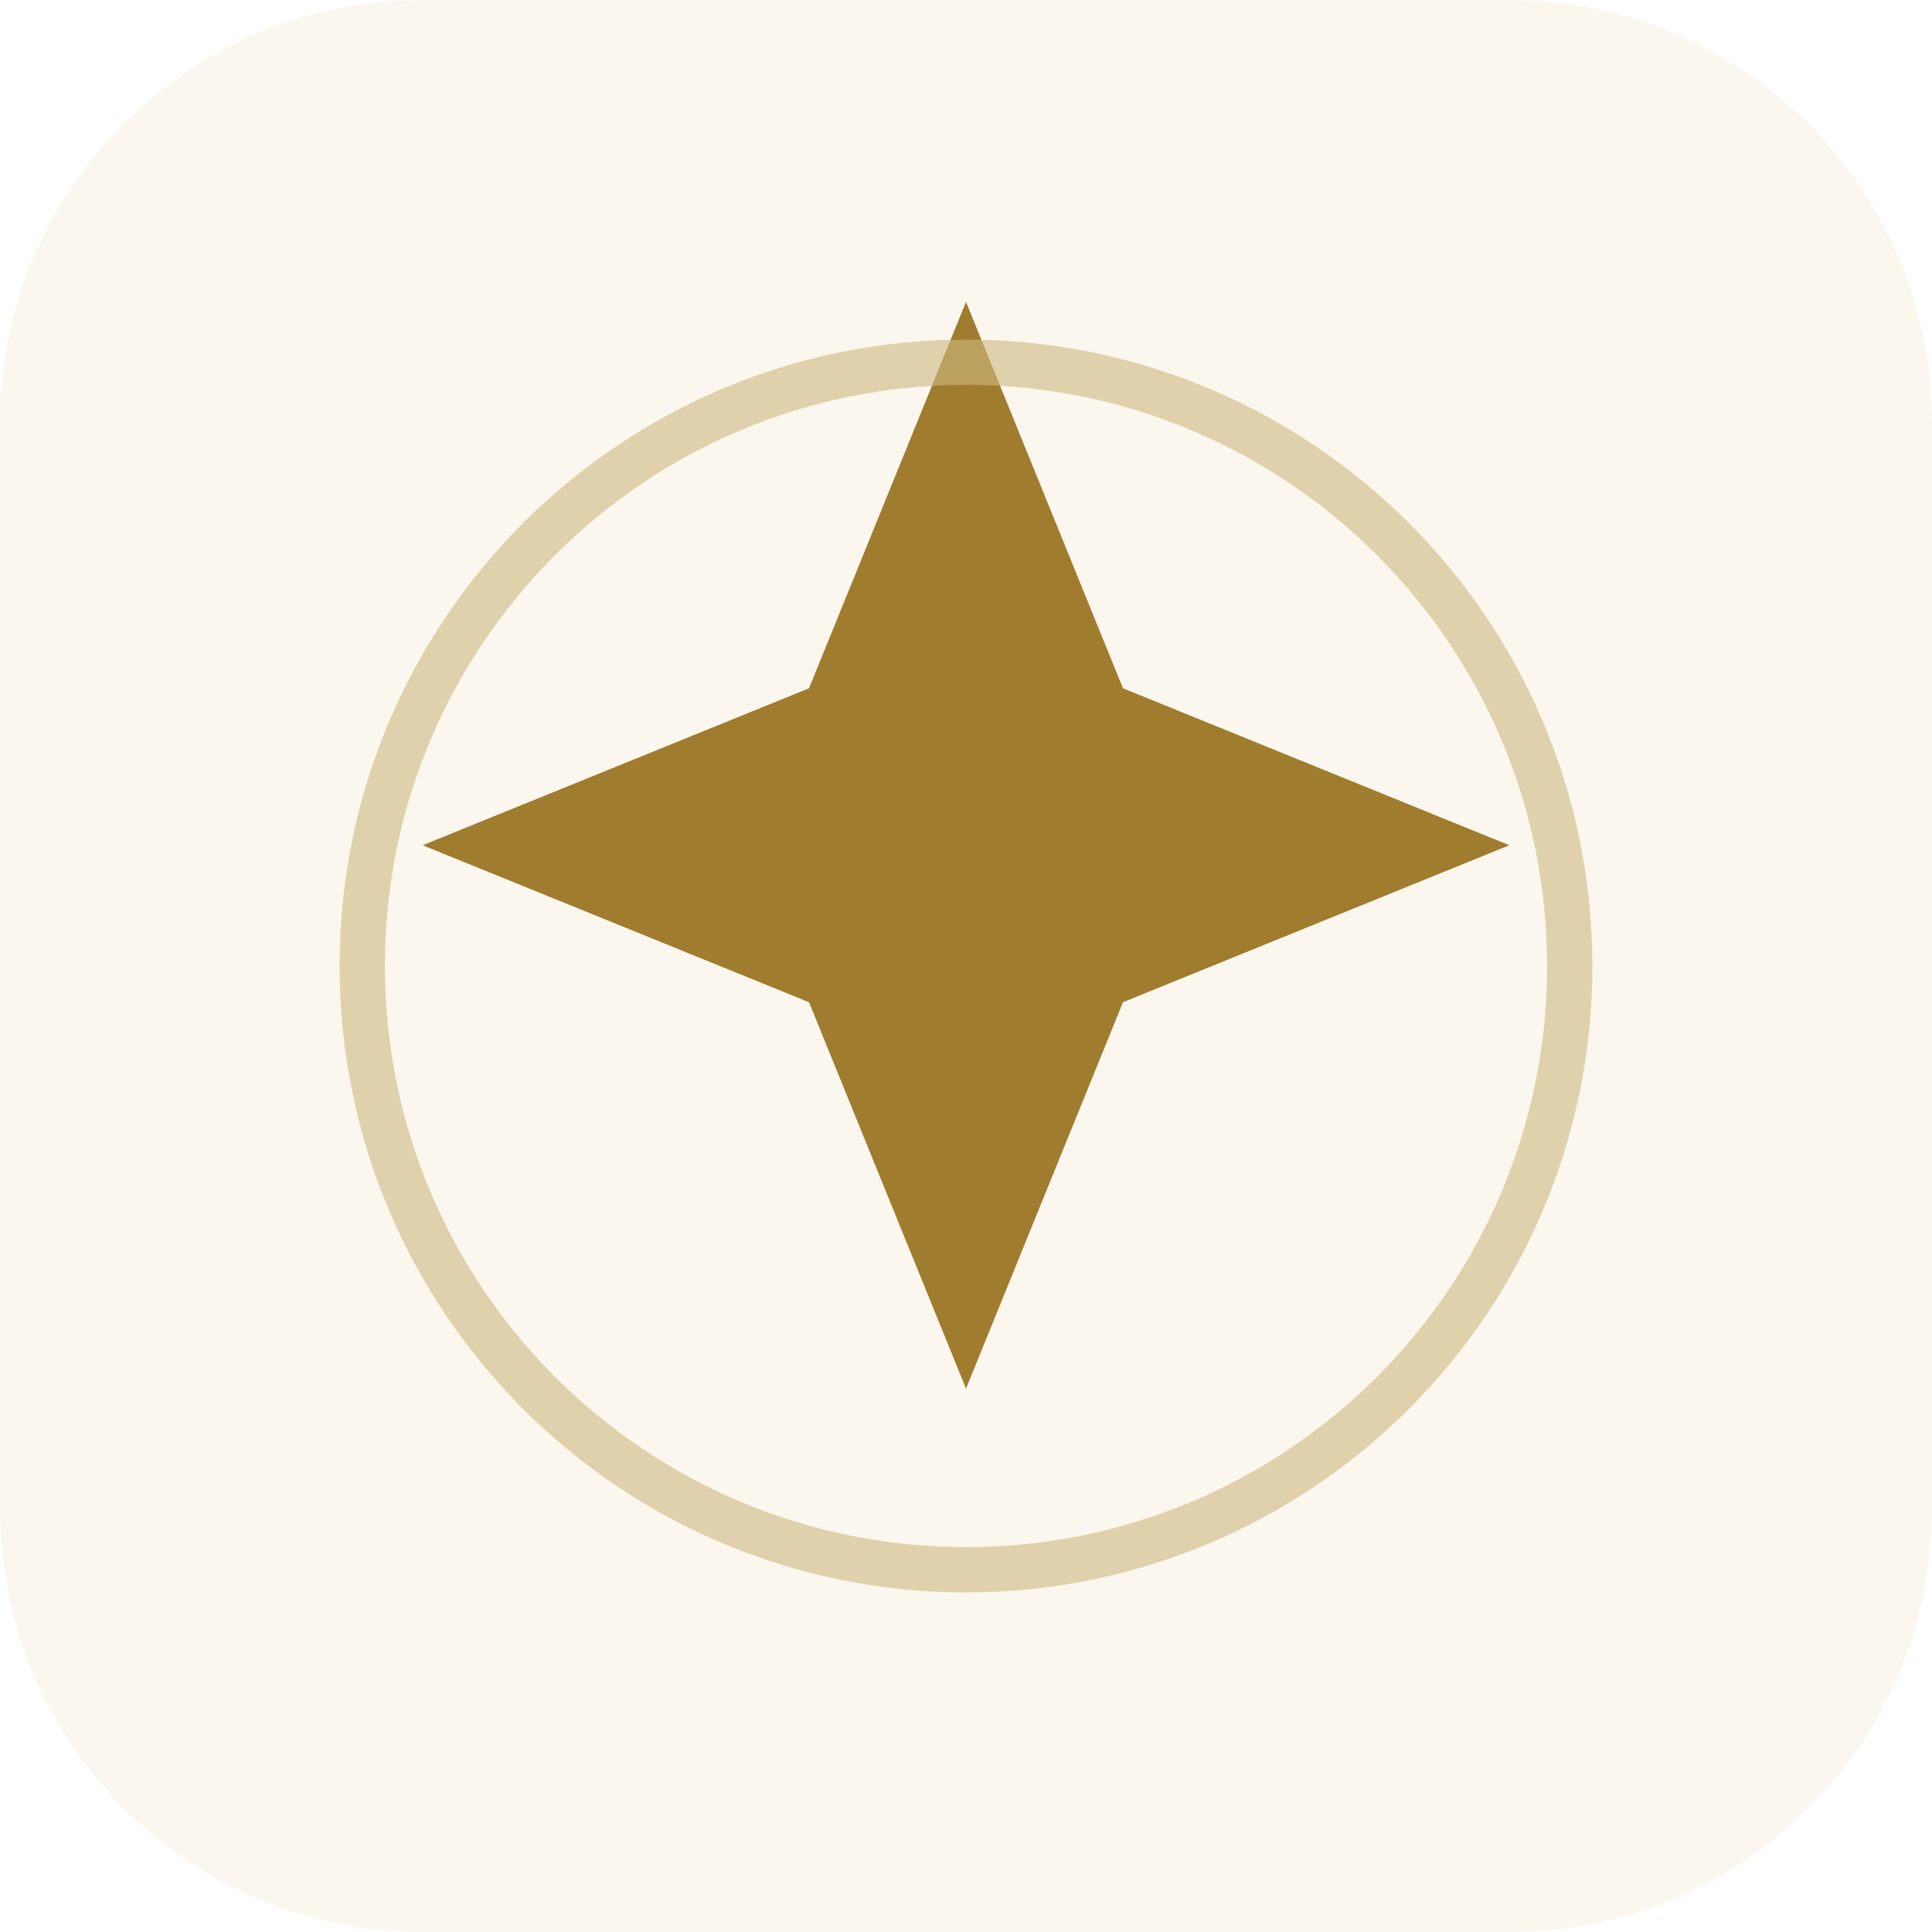
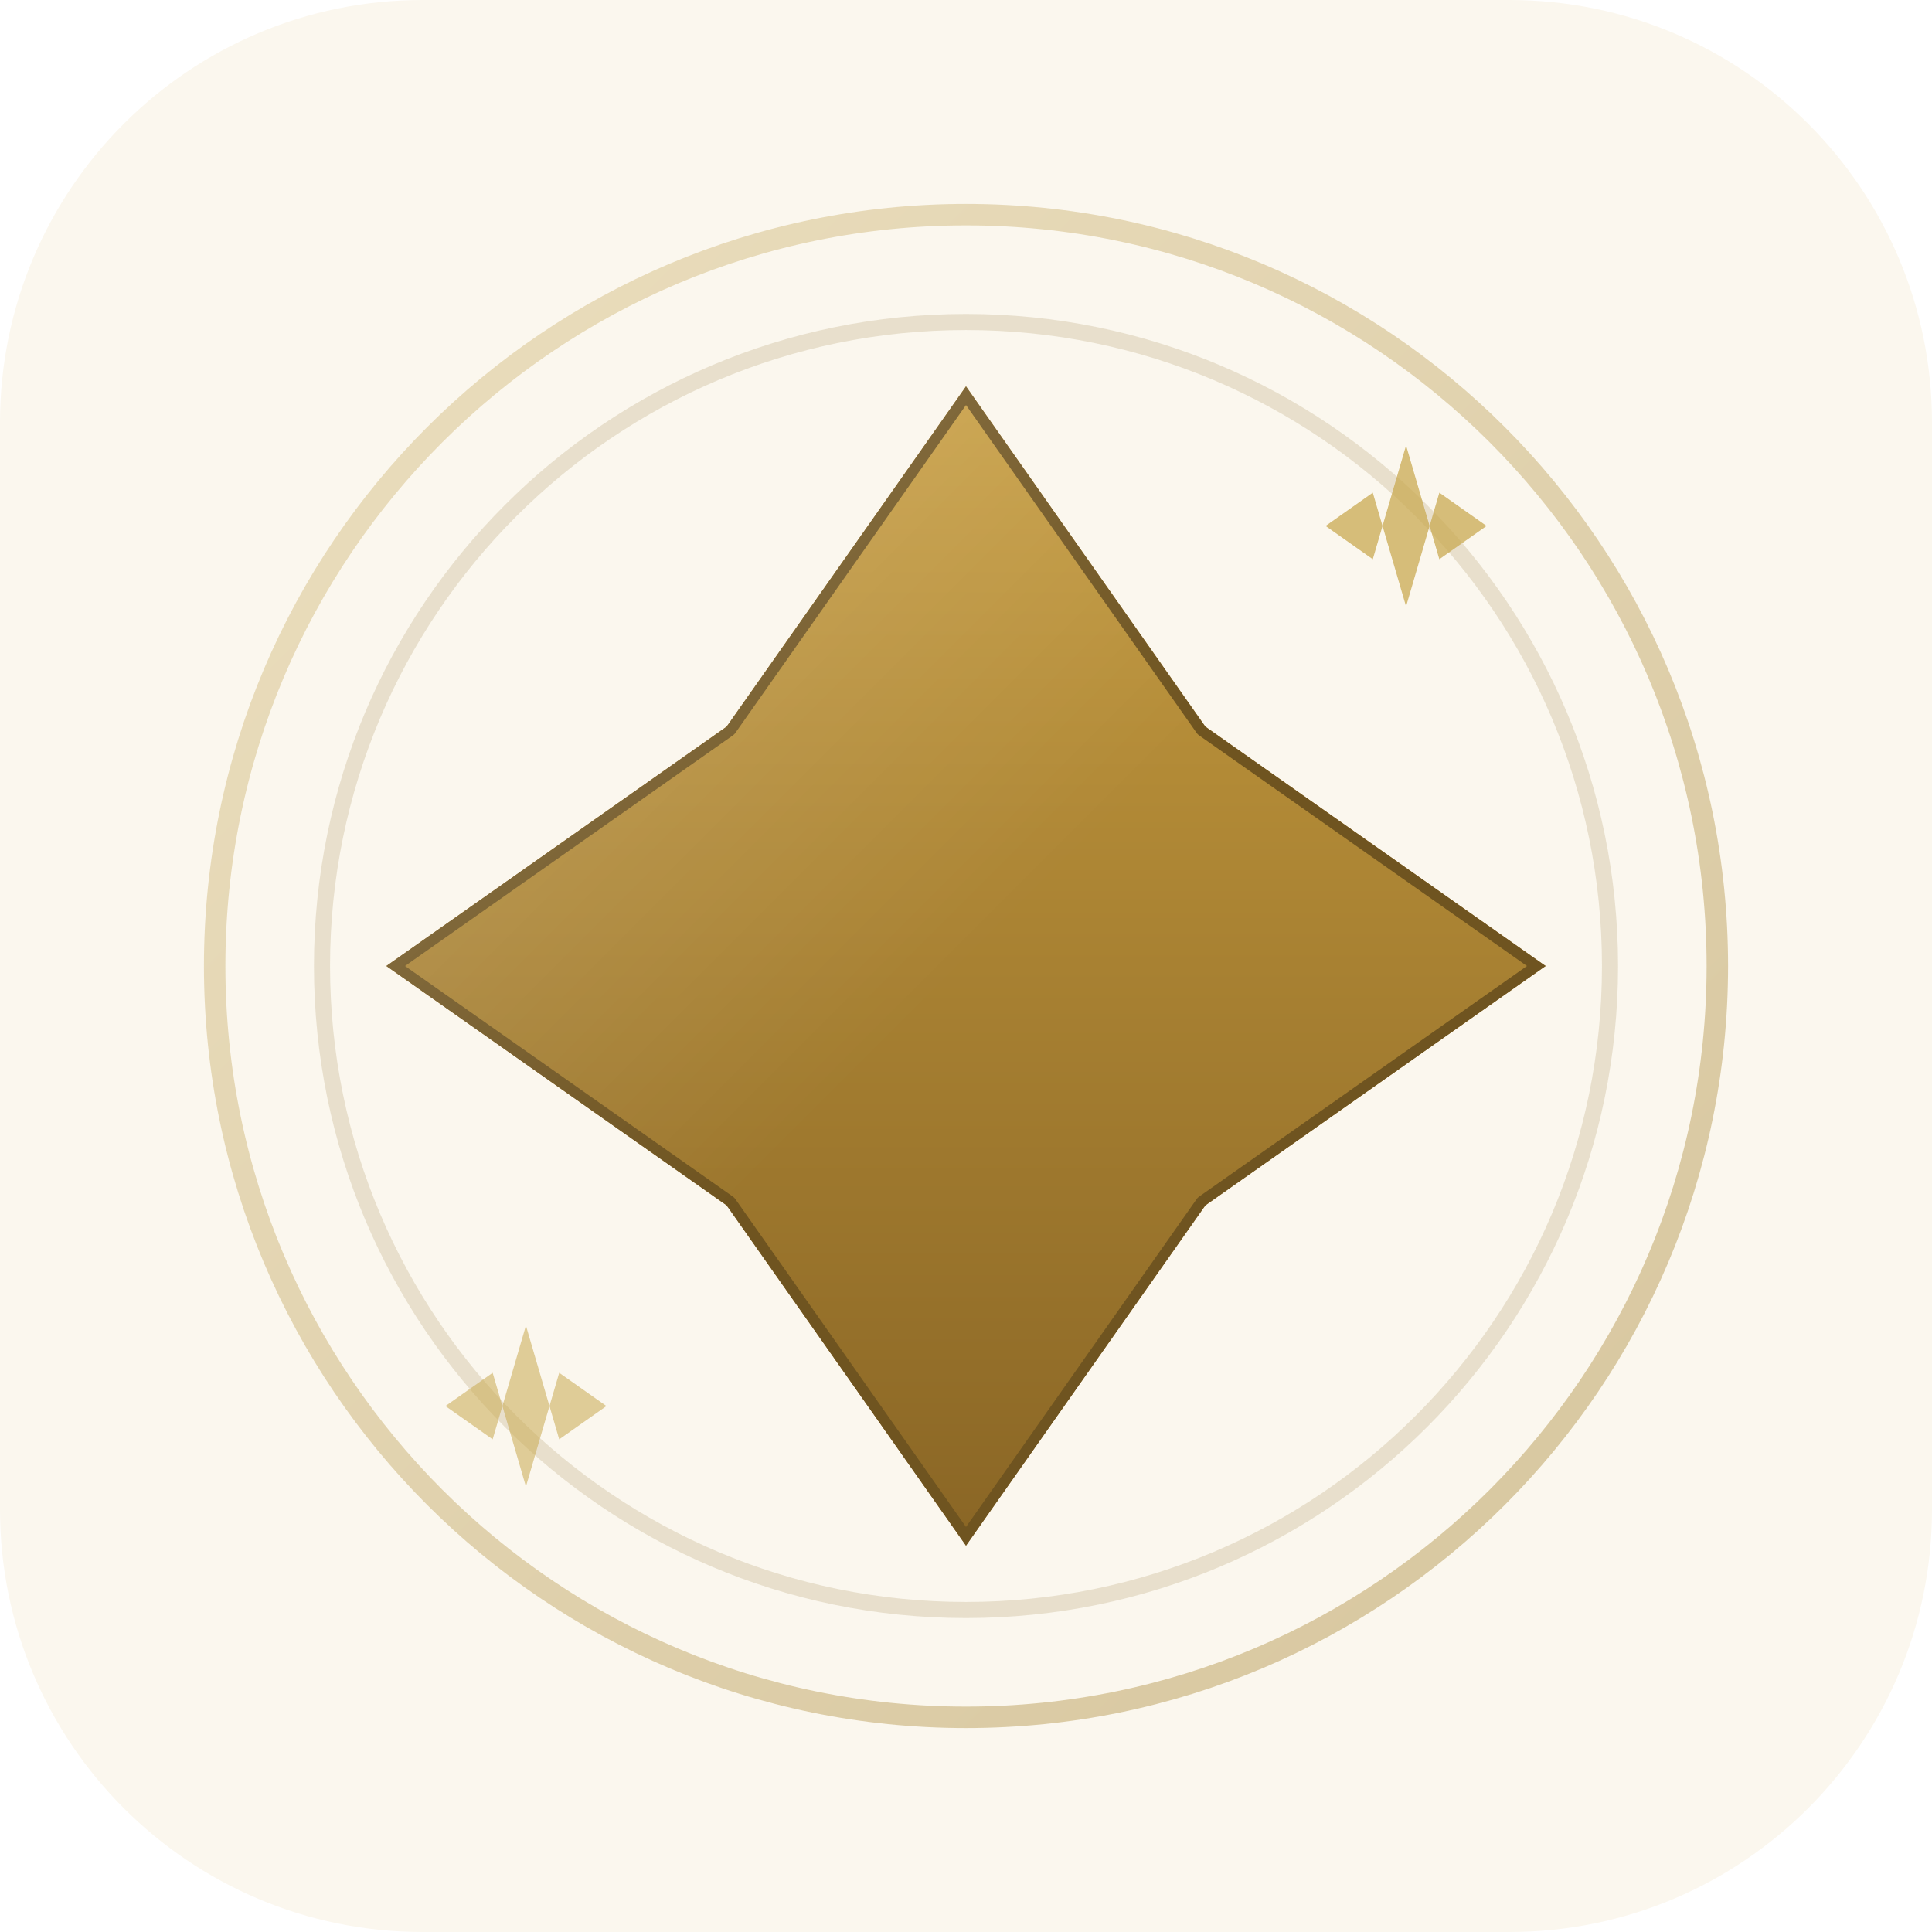
<svg xmlns="http://www.w3.org/2000/svg" viewBox="0 0 64 64">
  <rect width="64" height="64" rx="14" fill="#fbf7ee" />
-   <path d="M32 10l5.2 12.8L50 28l-12.8 5.2L32 46l-5.2-12.8L14 28l12.8-5.2z" fill="#a07c2e" />
-   <circle cx="32" cy="32" r="20" fill="none" stroke="#cdb77e" stroke-width="1.5" opacity="0.6" />
+   <g transform="scale(0.355556)">
+     <defs>
+       <radialGradient id="bg" cx="50%" cy="34%" r="88%">
+         <stop offset="0%" stop-color="#fffef8" />
+         <stop offset="55%" stop-color="#fbf7ee" />
+         <stop offset="100%" stop-color="#efe4cb" />
+       </radialGradient>
+       <linearGradient id="star" x1="0" y1="0" x2="0" y2="1">
+         <stop offset="0%" stop-color="#c69c3f" />
+         <stop offset="100%" stop-color="#8a6625" />
+       </linearGradient>
+       <linearGradient id="gloss" x1="0" y1="0" x2="1" y2="1">
+         <stop offset="0%" stop-color="#ffffff" stop-opacity="0.4" />
+         <stop offset="50%" stop-color="#ffffff" stop-opacity="0" />
+       </linearGradient>
+       <linearGradient id="ring" x1="0" y1="0" x2="1" y2="1">
+         <stop offset="0%" stop-color="#dcc78f" />
+         <stop offset="100%" stop-color="#b2944c" />
+       </linearGradient>
+       <clipPath id="starclip">
+         <path d="M90 36 L112.3 67.7 L144 90 L112.3 112.3 L90 144 L67.7 112.3 L36 90 L67.7 67.7 Z" />
+       </clipPath>
+     </defs>
+     <circle cx="90" cy="90" r="70" fill="none" stroke="url(#ring)" stroke-width="2" opacity="0.5" />
+     <circle cx="90" cy="90" r="60" fill="none" stroke="#e6ddc9" stroke-width="1.5" opacity="0.9" />
+     <g clip-path="url(#starclip)">
+       <path d="M90 36 L112.3 67.7 L144 90 L112.3 112.3 L90 144 L67.7 112.3 L36 90 L67.7 67.7 Z" fill="url(#star)" stroke="#6f5420" stroke-width="2" stroke-linejoin="round" />
+       <rect width="180" height="180" fill="url(#gloss)" />
+     </g>
+     <path d="M131 41.5 L134.1 52.1 L138.5 49 L134.1 45.9 L131 56.5 L127.9 45.9 L123.5 49 L127.9 52.1 Z" fill="#c9a951" opacity="0.75" />
+     <path d="M49 123.5 L52.1 134.1 L56.5 131 L52.1 127.9 L49 138.5 L45.9 127.9 L41.5 131 L45.9 134.1 Z" fill="#c9a951" opacity="0.55" />
+   </g>
</svg>
